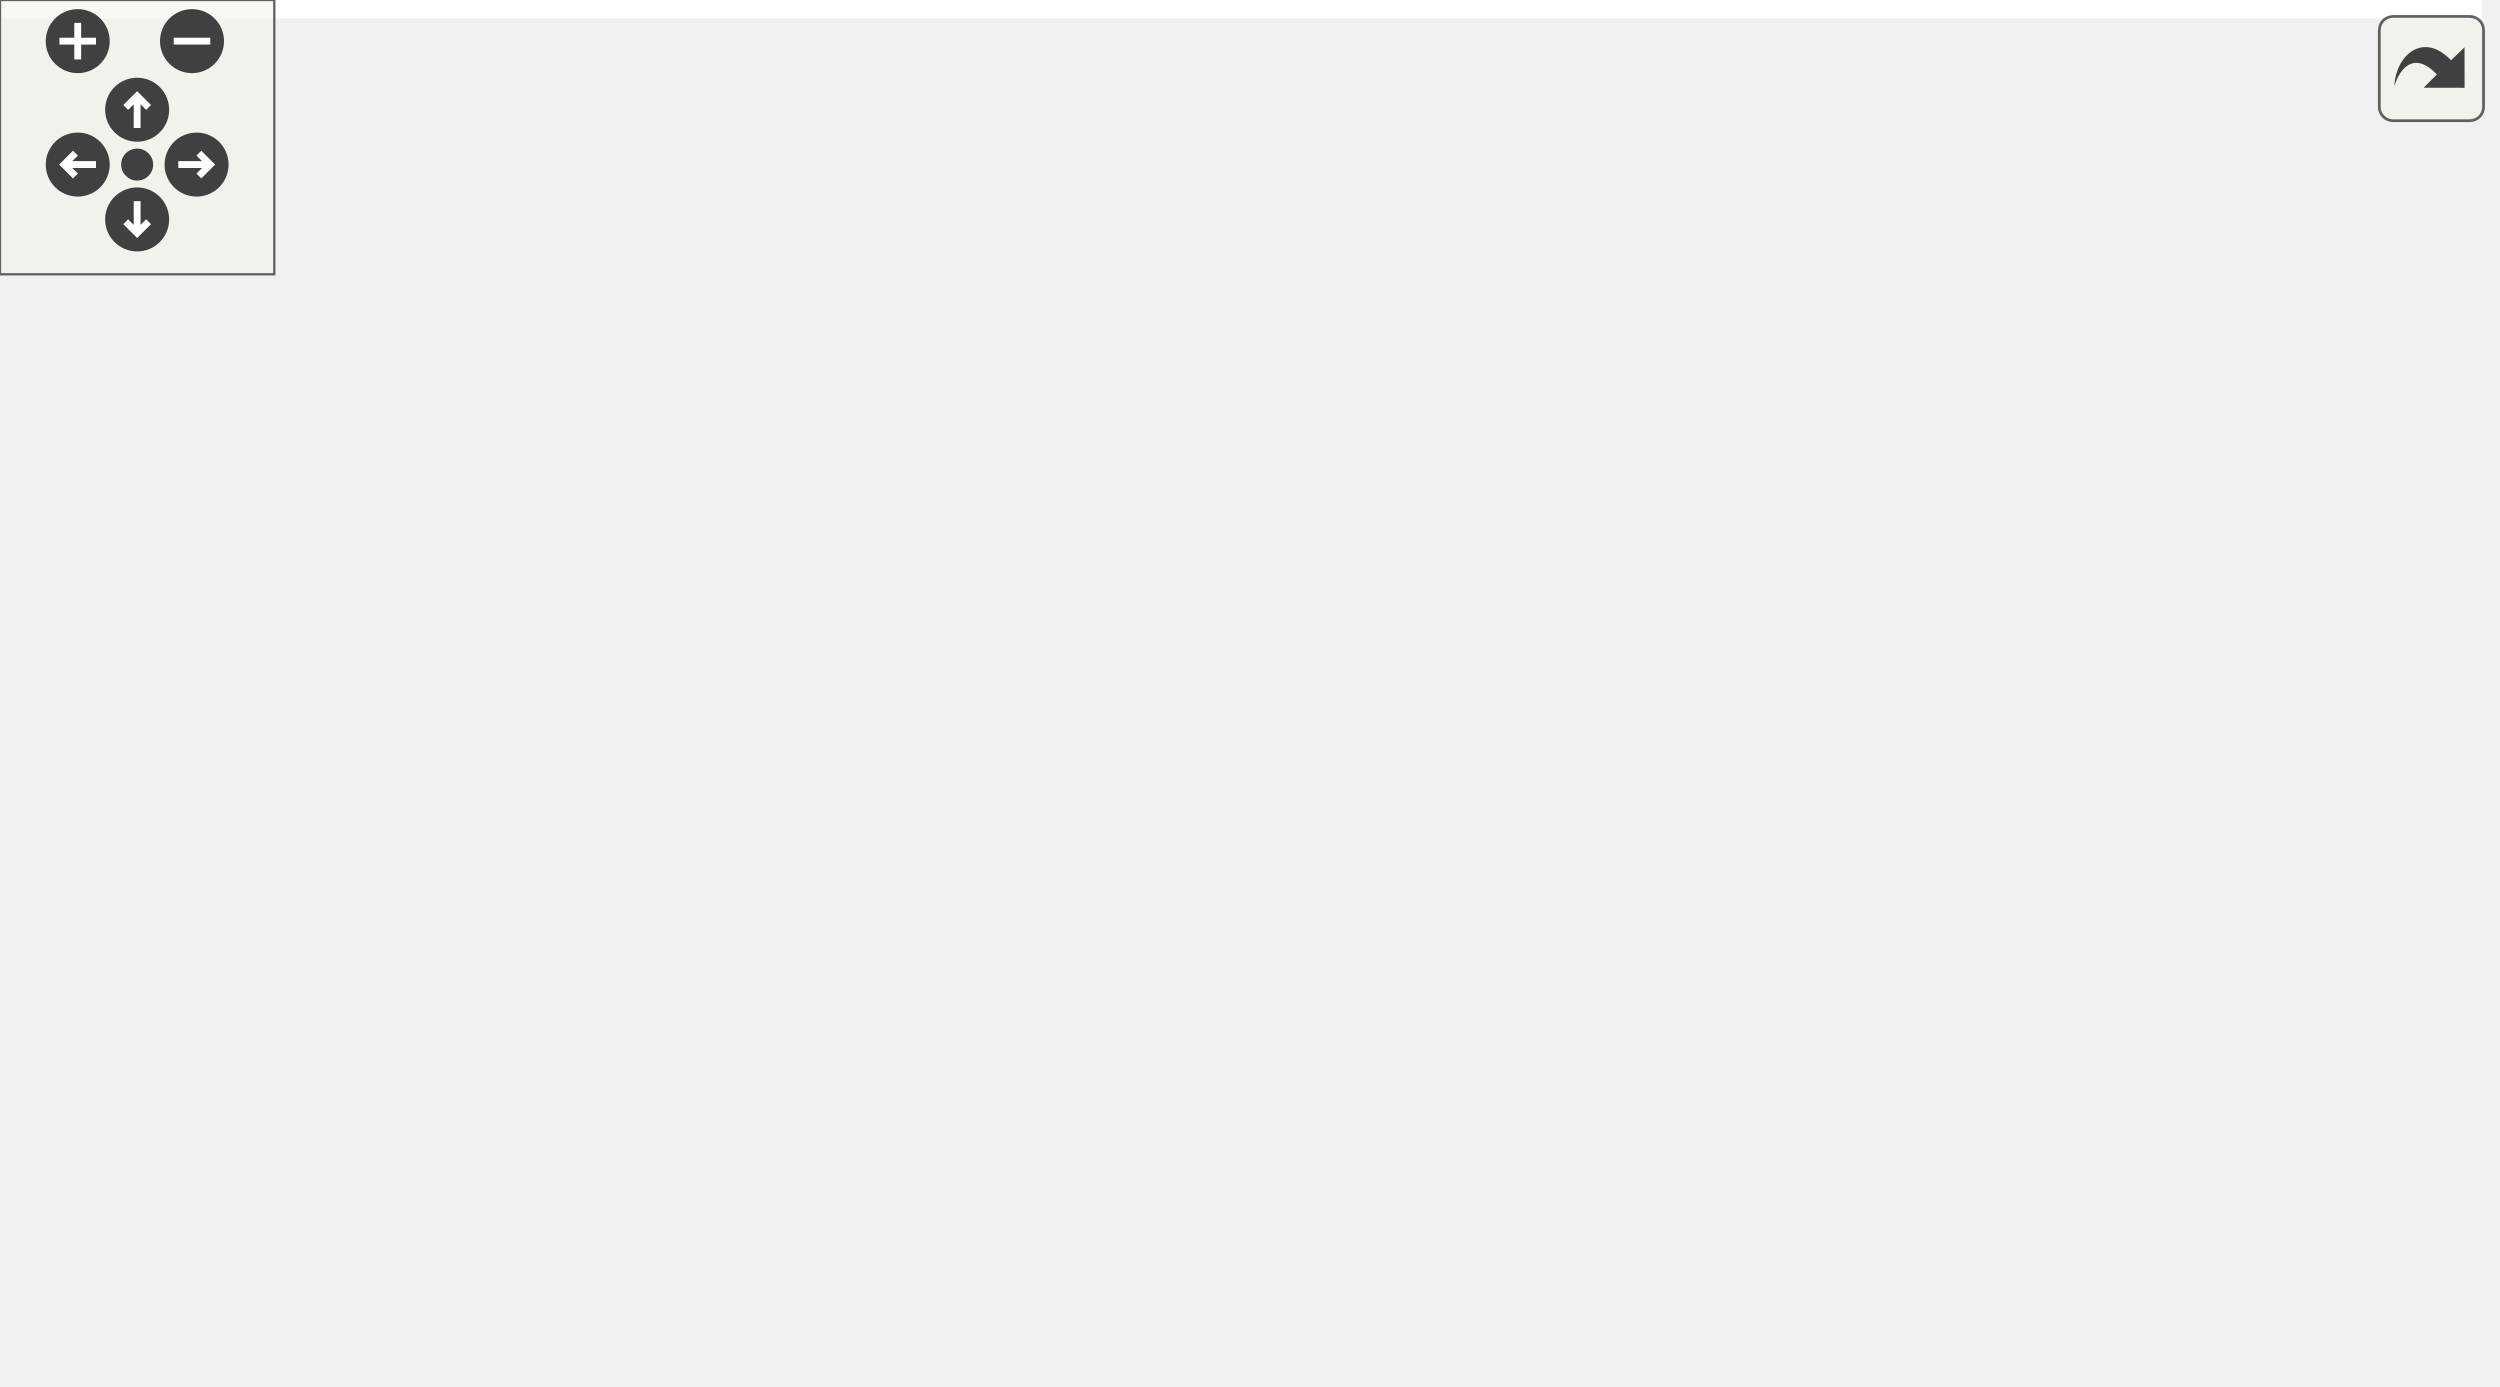
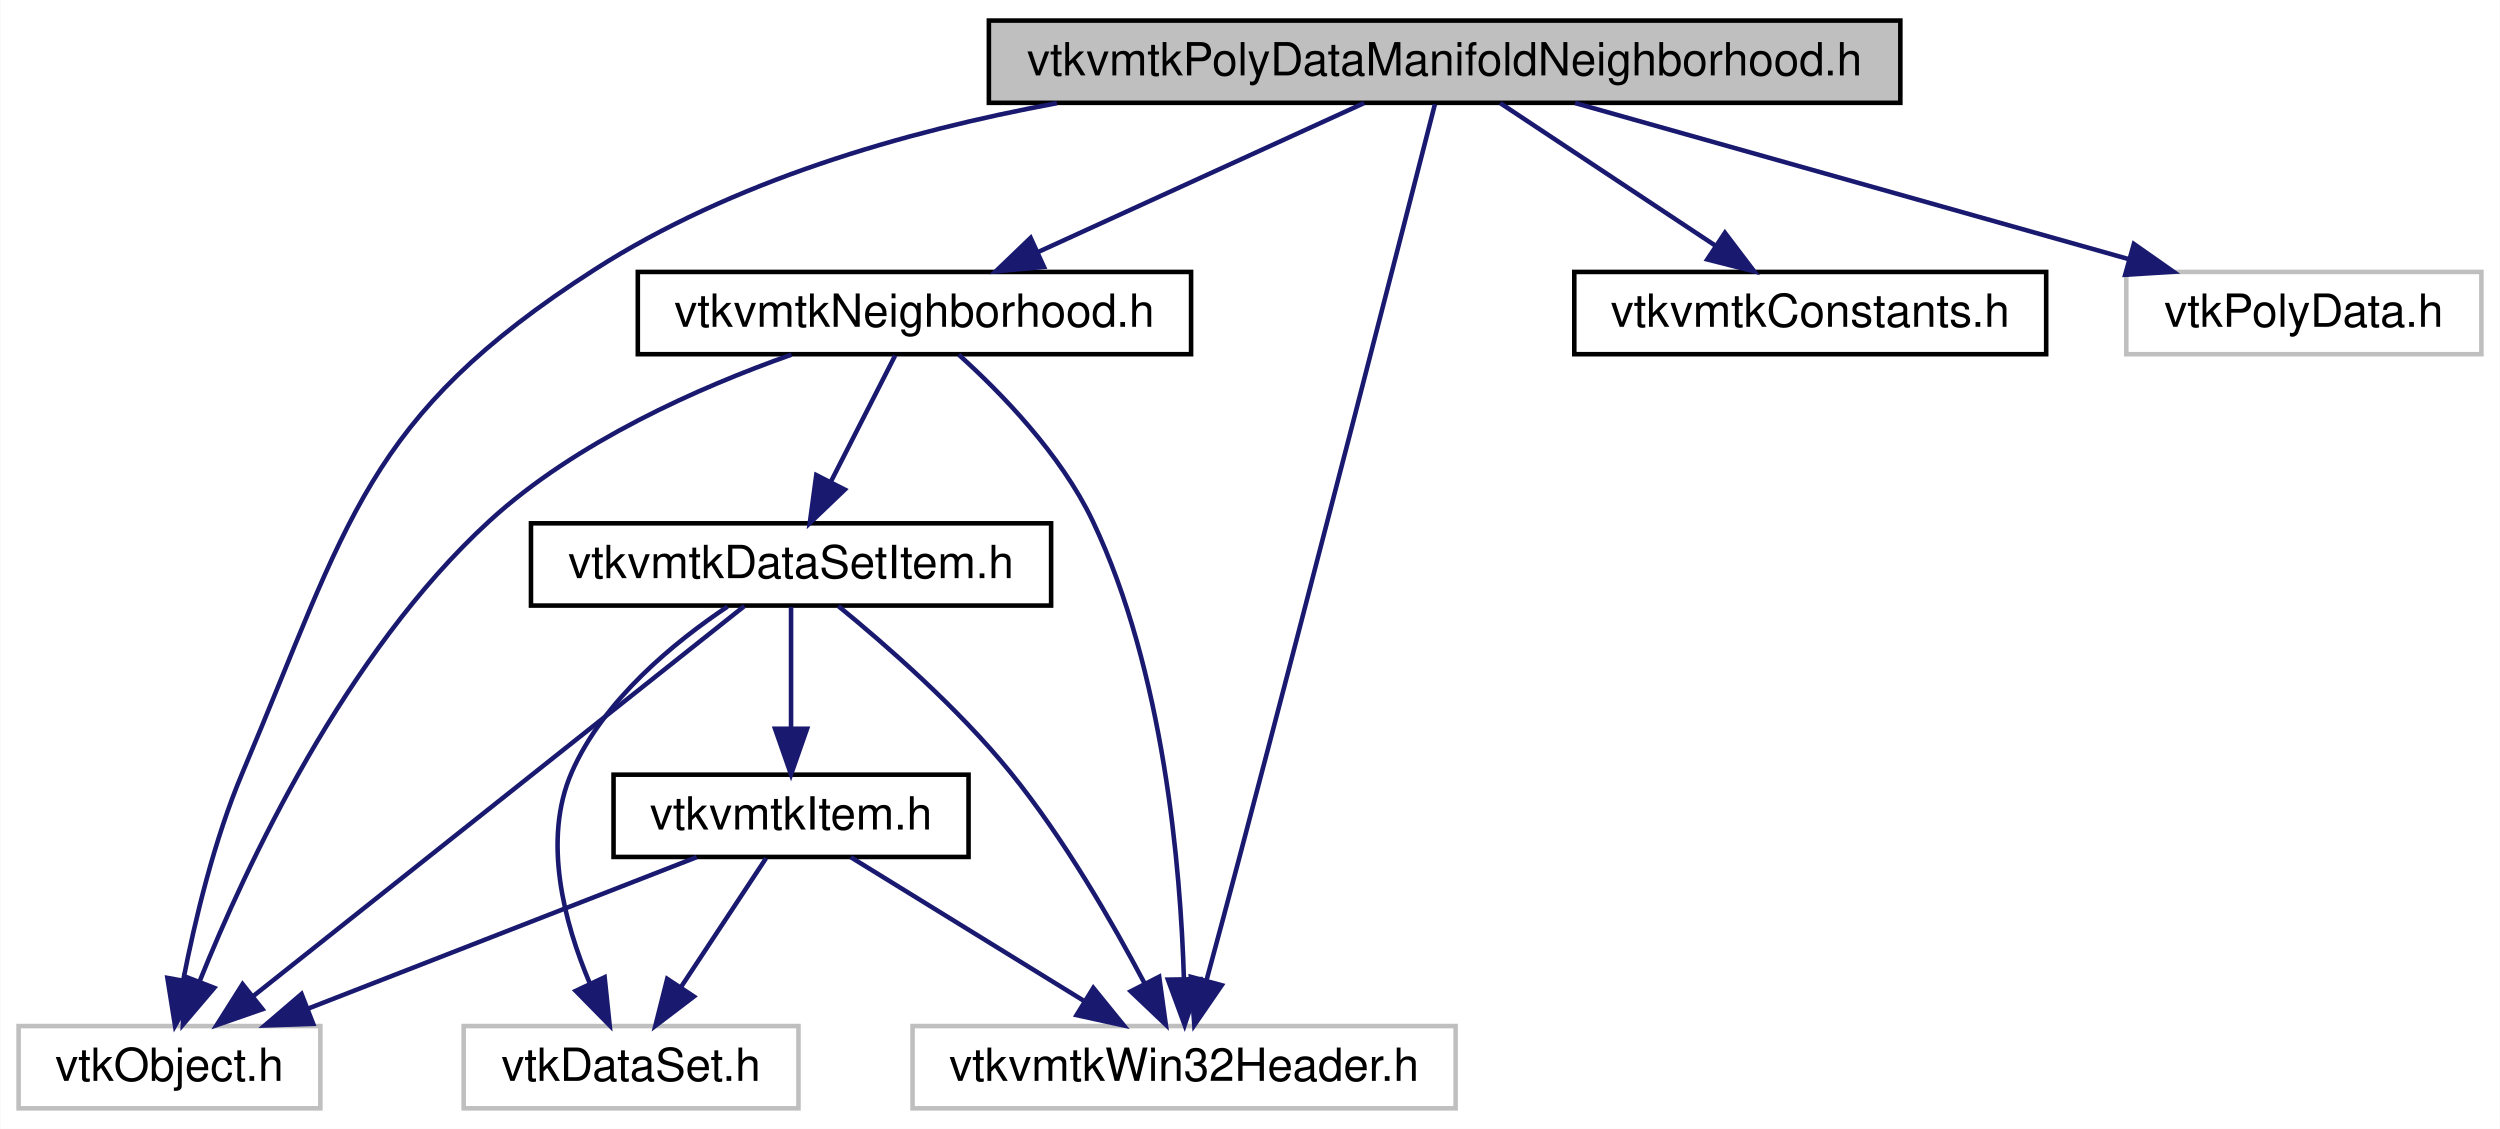
- <svg xmlns="http://www.w3.org/2000/svg" xmlns:xlink="http://www.w3.org/1999/xlink" id="main" version="1.1" xml:space="preserve">
-   <style type="text/css">
- .edge:hover path { stroke: red; }
- .edge:hover polygon { stroke: red; fill: red; }
- </style>
-   <defs>
-     <circle id="rim" cx="0" cy="0" r="7" />
-     <circle id="rim2" cx="0" cy="0" r="3.5" />
-     <g id="zoomPlus">
-       <use xlink:href="#rim" fill="#404040">
-         <set attributeName="fill" to="#808080" begin="zoomplus.mouseover" end="zoomplus.mouseout" />
-       </use>
-       <path d="M-4,0h8M0,-4v8" fill="none" stroke="white" stroke-width="1.5" pointer-events="none" />
+ <svg xmlns="http://www.w3.org/2000/svg" xmlns:xlink="http://www.w3.org/1999/xlink" width="547pt" height="247pt" viewBox="0.00 0.00 546.86 247.00">
+   <g id="graph0" class="graph" transform="scale(1 1) rotate(0) translate(4 243)">
+     <polygon fill="white" stroke="none" points="-4,4 -4,-243 542.857,-243 542.857,4 -4,4" />
+     <g id="node1" class="node">
+       <polygon fill="#bfbfbf" stroke="black" points="212.296,-220.5 212.296,-238.5 411.724,-238.5 411.724,-220.5 212.296,-220.5" />
+       <text text-anchor="middle" x="312.01" y="-226.5" font-family="Helvetica,sans-Serif" font-size="10.00">vtkvmtkPolyDataManifoldNeighborhood.h</text>
    </g>
-     <g id="zoomMin">
-       <use xlink:href="#rim" fill="#404040">
-         <set attributeName="fill" to="#808080" begin="zoomminus.mouseover" end="zoomminus.mouseout" />
-       </use>
-       <path d="M-4,0h8" fill="none" stroke="white" stroke-width="1.5" pointer-events="none" />
+     <g id="node2" class="node">
+       <polygon fill="white" stroke="#bfbfbf" points="0,-0.5 0,-18.5 66.019,-18.5 66.019,-0.5 0,-0.5" />
+       <text text-anchor="middle" x="33.01" y="-6.5" font-family="Helvetica,sans-Serif" font-size="10.00">vtkObject.h</text>
    </g>
-     <g id="dirArrow">
-       <path fill="none" stroke="white" stroke-width="1.5" d="M0,-3.0v7 M-2.5,-0.5L0,-3.0L2.5,-0.5" />
+     <g id="edge1" class="edge">
+       <path fill="none" stroke="midnightblue" d="M227.174,-220.426C193.648,-214.229 156.04,-203.292 126.01,-184 75.802,-151.745 72.263,-128.96 49.01,-74 42.774,-59.261 38.558,-41.532 36.026,-28.557" />
+       <polygon fill="midnightblue" stroke="midnightblue" points="39.445,-27.794 34.227,-18.573 32.556,-29.036 39.445,-27.794" />
    </g>
-     <g id="resetDef">
-       <use xlink:href="#rim2" fill="#404040">
-         <set attributeName="fill" to="#808080" begin="reset.mouseover" end="reset.mouseout" />
-       </use>
-     </g>
-   </defs>
-   <svg id="graph" class="graph">
-     <g id="viewport">
-       <polygon fill="white" stroke="none" points="-4,4 -4,-243 542.857,-243 542.857,4 -4,4" />
-       <g id="node1" class="node">
-         <polygon fill="#bfbfbf" stroke="black" points="212.296,-220.5 212.296,-238.5 411.724,-238.5 411.724,-220.5 212.296,-220.5" />
-         <text text-anchor="middle" x="312.01" y="-226.5" font-family="Helvetica,sans-Serif" font-size="10.00">vtkvmtkPolyDataManifoldNeighborhood.h</text>
-       </g>
-       <g id="node2" class="node">
-         <polygon fill="white" stroke="#bfbfbf" points="0,-0.5 0,-18.5 66.019,-18.5 66.019,-0.5 0,-0.5" />
-         <text text-anchor="middle" x="33.01" y="-6.5" font-family="Helvetica,sans-Serif" font-size="10.00">vtkObject.h</text>
-       </g>
-       <g id="edge1" class="edge">
-         <path fill="none" stroke="midnightblue" d="M227.174,-220.426C193.648,-214.229 156.04,-203.292 126.01,-184 75.802,-151.745 72.263,-128.96 49.01,-74 42.774,-59.261 38.558,-41.532 36.026,-28.557" />
-         <polygon fill="midnightblue" stroke="midnightblue" points="39.445,-27.794 34.227,-18.573 32.556,-29.036 39.445,-27.794" />
-       </g>
-       <g id="node3" class="node">
-         <g id="a_node3">
-           <a xlink:href="vtkvmtkConstants_8h.html" target="_top" xlink:title="vtkvmtkConstants.h">
-             <polygon fill="white" stroke="black" points="340.384,-165.5 340.384,-183.5 443.635,-183.5 443.635,-165.5 340.384,-165.5" />
-             <text text-anchor="middle" x="392.01" y="-171.5" font-family="Helvetica,sans-Serif" font-size="10.00">vtkvmtkConstants.h</text>
-           </a>
-         </g>
-       </g>
-       <g id="edge2" class="edge">
-         <path fill="none" stroke="midnightblue" d="M324.16,-220.45C336.612,-212.201 356.212,-199.216 371.151,-189.319" />
-         <polygon fill="midnightblue" stroke="midnightblue" points="373.342,-192.066 379.745,-183.625 369.476,-186.231 373.342,-192.066" />
-       </g>
-       <g id="node4" class="node">
-         <g id="a_node4">
-           <a xlink:href="vtkvmtkNeighborhood_8h.html" target="_top" xlink:title="vtkvmtkNeighborhood.h">
-             <polygon fill="white" stroke="black" points="135.483,-165.5 135.483,-183.5 256.537,-183.5 256.537,-165.5 135.483,-165.5" />
-             <text text-anchor="middle" x="196.01" y="-171.5" font-family="Helvetica,sans-Serif" font-size="10.00">vtkvmtkNeighborhood.h</text>
-           </a>
-         </g>
-       </g>
-       <g id="edge3" class="edge">
-         <path fill="none" stroke="midnightblue" d="M294.392,-220.45C275.4,-211.773 244.939,-197.856 222.94,-187.804" />
-         <polygon fill="midnightblue" stroke="midnightblue" points="224.344,-184.598 213.793,-183.625 221.435,-190.965 224.344,-184.598" />
-       </g>
-       <g id="node8" class="node">
-         <polygon fill="white" stroke="#bfbfbf" points="195.599,-0.5 195.599,-18.5 314.421,-18.5 314.421,-0.5 195.599,-0.5" />
-         <text text-anchor="middle" x="255.01" y="-6.5" font-family="Helvetica,sans-Serif" font-size="10.00">vtkvmtkWin32Header.h</text>
-       </g>
-       <g id="edge15" class="edge">
-         <path fill="none" stroke="midnightblue" d="M309.884,-220.186C303.483,-195.181 283.8,-118.476 267.01,-55 264.703,-46.278 262.1,-36.607 259.91,-28.515" />
-         <polygon fill="midnightblue" stroke="midnightblue" points="263.242,-27.43 257.245,-18.695 256.486,-29.263 263.242,-27.43" />
-       </g>
-       <g id="node9" class="node">
-         <polygon fill="white" stroke="#bfbfbf" points="461.163,-165.5 461.163,-183.5 538.857,-183.5 538.857,-165.5 461.163,-165.5" />
-         <text text-anchor="middle" x="500.01" y="-171.5" font-family="Helvetica,sans-Serif" font-size="10.00">vtkPolyData.h</text>
-       </g>
-       <g id="edge14" class="edge">
-         <path fill="none" stroke="midnightblue" d="M340.563,-220.45C372.956,-211.318 425.933,-196.383 461.85,-186.258" />
-         <polygon fill="midnightblue" stroke="midnightblue" points="462.821,-189.62 471.497,-183.538 460.922,-182.883 462.821,-189.62" />
-       </g>
-       <g id="edge4" class="edge">
-         <path fill="none" stroke="midnightblue" d="M169.095,-165.399C149.063,-158.316 122.013,-146.413 103.01,-129 71.41,-100.044 49.726,-53.488 39.576,-28.212" />
-         <polygon fill="midnightblue" stroke="midnightblue" points="42.807,-26.861 35.937,-18.795 36.278,-29.384 42.807,-26.861" />
-       </g>
-       <g id="node5" class="node">
-         <g id="a_node5">
-           <a xlink:href="vtkvmtkDataSetItem_8h.html" target="_top" xlink:title="vtkvmtkDataSetItem.h">
-             <polygon fill="white" stroke="black" points="112.106,-110.5 112.106,-128.5 225.914,-128.5 225.914,-110.5 112.106,-110.5" />
-             <text text-anchor="middle" x="169.01" y="-116.5" font-family="Helvetica,sans-Serif" font-size="10.00">vtkvmtkDataSetItem.h</text>
-           </a>
-         </g>
-       </g>
-       <g id="edge5" class="edge">
-         <path fill="none" stroke="midnightblue" d="M191.791,-165.219C188.044,-157.864 182.449,-146.88 177.741,-137.639" />
-         <polygon fill="midnightblue" stroke="midnightblue" points="180.768,-135.871 173.11,-128.55 174.531,-139.049 180.768,-135.871" />
-       </g>
-       <g id="edge13" class="edge">
-         <path fill="none" stroke="midnightblue" d="M205.718,-165.375C214.822,-157.176 228.046,-143.661 235.01,-129 250.625,-96.122 254.246,-53.025 254.968,-28.904" />
-         <polygon fill="midnightblue" stroke="midnightblue" points="258.47,-28.769 255.13,-18.715 251.471,-28.658 258.47,-28.769" />
-       </g>
-       <g id="edge6" class="edge">
-         <path fill="none" stroke="midnightblue" d="M158.788,-110.382C135.947,-92.244 80.499,-48.212 51.452,-25.145" />
-         <polygon fill="midnightblue" stroke="midnightblue" points="53.358,-22.19 43.35,-18.712 49.005,-27.672 53.358,-22.19" />
-       </g>
-       <g id="node6" class="node">
-         <g id="a_node6">
-           <a xlink:href="vtkvmtkItem_8h.html" target="_top" xlink:title="vtkvmtkItem.h">
-             <polygon fill="white" stroke="black" points="130.172,-55.5 130.172,-73.5 207.847,-73.5 207.847,-55.5 130.172,-55.5" />
-             <text text-anchor="middle" x="169.01" y="-61.5" font-family="Helvetica,sans-Serif" font-size="10.00">vtkvmtkItem.h</text>
-           </a>
-         </g>
-       </g>
-       <g id="edge7" class="edge">
-         <path fill="none" stroke="midnightblue" d="M169.01,-110.219C169.01,-103.177 169.01,-92.808 169.01,-83.828" />
-         <polygon fill="midnightblue" stroke="midnightblue" points="172.51,-83.549 169.01,-73.55 165.51,-83.55 172.51,-83.549" />
-       </g>
-       <g id="node7" class="node">
-         <polygon fill="white" stroke="#bfbfbf" points="97.384,-0.5 97.384,-18.5 170.635,-18.5 170.635,-0.5 97.384,-0.5" />
-         <text text-anchor="middle" x="134.01" y="-6.5" font-family="Helvetica,sans-Serif" font-size="10.00">vtkDataSet.h</text>
-       </g>
-       <g id="edge11" class="edge">
-         <path fill="none" stroke="midnightblue" d="M155.102,-110.272C143.546,-102.55 127.92,-89.83 121.01,-74 114.544,-59.189 119.424,-41.013 124.954,-27.907" />
-         <polygon fill="midnightblue" stroke="midnightblue" points="128.223,-29.182 129.325,-18.645 121.892,-26.195 128.223,-29.182" />
-       </g>
-       <g id="edge12" class="edge">
-         <path fill="none" stroke="midnightblue" d="M179.367,-110.378C189.672,-101.975 205.56,-88.123 217.01,-74 228.744,-59.526 239.379,-41.071 246.394,-27.792" />
-         <polygon fill="midnightblue" stroke="midnightblue" points="249.558,-29.292 251.011,-18.797 243.331,-26.095 249.558,-29.292" />
-       </g>
-       <g id="edge8" class="edge">
-         <path fill="none" stroke="midnightblue" d="M148.354,-55.45C125.688,-46.617 89.09,-32.355 63.204,-22.267" />
-         <polygon fill="midnightblue" stroke="midnightblue" points="64.448,-18.995 53.86,-18.625 61.906,-25.518 64.448,-18.995" />
-       </g>
-       <g id="edge9" class="edge">
-         <path fill="none" stroke="midnightblue" d="M163.541,-55.219C158.581,-47.707 151.121,-36.411 144.94,-27.052" />
-         <polygon fill="midnightblue" stroke="midnightblue" points="147.757,-24.965 139.326,-18.55 141.916,-28.823 147.757,-24.965" />
-       </g>
-       <g id="edge10" class="edge">
-         <path fill="none" stroke="midnightblue" d="M182.071,-55.45C195.584,-47.123 216.926,-33.97 233.04,-24.039" />
-         <polygon fill="midnightblue" stroke="midnightblue" points="235.148,-26.852 241.825,-18.625 231.476,-20.892 235.148,-26.852" />
+     <g id="node3" class="node">
+       <g id="a_node3">
+         <a xlink:href="vtkvmtkConstants_8h.html" target="_top" xlink:title="vtkvmtkConstants.h">
+           <polygon fill="white" stroke="black" points="340.384,-165.5 340.384,-183.5 443.635,-183.5 443.635,-165.5 340.384,-165.5" />
+           <text text-anchor="middle" x="392.01" y="-171.5" font-family="Helvetica,sans-Serif" font-size="10.00">vtkvmtkConstants.h</text>
+         </a>
      </g>
    </g>
-   </svg>
-   <g id="navigator" transform="translate(0 0)" fill="#404254">
-     <rect fill="#f2f5e9" fill-opacity="0.5" stroke="#606060" stroke-width=".5" x="0" y="0" width="60" height="60" />
-     <use id="zoomplus" xlink:href="#zoomPlus" x="17" y="9" />
-     <use id="zoomminus" xlink:href="#zoomMin" x="42" y="9" />
-     <use id="reset" xlink:href="#resetDef" x="30" y="36" />
-     <g id="arrowUp" xlink:href="#dirArrow" transform="translate(30 24)">
-       <use xlink:href="#rim" fill="#404040">
-         <set attributeName="fill" to="#808080" begin="arrowUp.mouseover" end="arrowUp.mouseout" />
-       </use>
-       <path fill="none" stroke="white" stroke-width="1.5" d="M0,-3.0v7 M-2.5,-0.5L0,-3.0L2.5,-0.5" />
+     <g id="edge2" class="edge">
+       <path fill="none" stroke="midnightblue" d="M324.16,-220.45C336.612,-212.201 356.212,-199.216 371.151,-189.319" />
+       <polygon fill="midnightblue" stroke="midnightblue" points="373.342,-192.066 379.745,-183.625 369.476,-186.231 373.342,-192.066" />
    </g>
-     <g id="arrowRight" xlink:href="#dirArrow" transform="rotate(90) translate(36 -43)">
-       <use xlink:href="#rim" fill="#404040">
-         <set attributeName="fill" to="#808080" begin="arrowRight.mouseover" end="arrowRight.mouseout" />
-       </use>
-       <path fill="none" stroke="white" stroke-width="1.5" d="M0,-3.0v7 M-2.5,-0.5L0,-3.0L2.5,-0.5" />
+     <g id="node4" class="node">
+       <g id="a_node4">
+         <a xlink:href="vtkvmtkNeighborhood_8h.html" target="_top" xlink:title="vtkvmtkNeighborhood.h">
+           <polygon fill="white" stroke="black" points="135.483,-165.5 135.483,-183.5 256.537,-183.5 256.537,-165.5 135.483,-165.5" />
+           <text text-anchor="middle" x="196.01" y="-171.5" font-family="Helvetica,sans-Serif" font-size="10.00">vtkvmtkNeighborhood.h</text>
+         </a>
+       </g>
    </g>
-     <g id="arrowDown" xlink:href="#dirArrow" transform="rotate(180) translate(-30 -48)">
-       <use xlink:href="#rim" fill="#404040">
-         <set attributeName="fill" to="#808080" begin="arrowDown.mouseover" end="arrowDown.mouseout" />
-       </use>
-       <path fill="none" stroke="white" stroke-width="1.5" d="M0,-3.0v7 M-2.5,-0.5L0,-3.0L2.5,-0.5" />
+     <g id="edge3" class="edge">
+       <path fill="none" stroke="midnightblue" d="M294.392,-220.45C275.4,-211.773 244.939,-197.856 222.94,-187.804" />
+       <polygon fill="midnightblue" stroke="midnightblue" points="224.344,-184.598 213.793,-183.625 221.435,-190.965 224.344,-184.598" />
    </g>
-     <g id="arrowLeft" xlink:href="#dirArrow" transform="rotate(270) translate(-36 17)">
-       <use xlink:href="#rim" fill="#404040">
-         <set attributeName="fill" to="#808080" begin="arrowLeft.mouseover" end="arrowLeft.mouseout" />
-       </use>
-       <path fill="none" stroke="white" stroke-width="1.5" d="M0,-3.0v7 M-2.5,-0.5L0,-3.0L2.5,-0.5" />
+     <g id="node8" class="node">
+       <polygon fill="white" stroke="#bfbfbf" points="195.599,-0.5 195.599,-18.5 314.421,-18.5 314.421,-0.5 195.599,-0.5" />
+       <text text-anchor="middle" x="255.01" y="-6.5" font-family="Helvetica,sans-Serif" font-size="10.00">vtkvmtkWin32Header.h</text>
+     </g>
+     <g id="edge15" class="edge">
+       <path fill="none" stroke="midnightblue" d="M309.884,-220.186C303.483,-195.181 283.8,-118.476 267.01,-55 264.703,-46.278 262.1,-36.607 259.91,-28.515" />
+       <polygon fill="midnightblue" stroke="midnightblue" points="263.242,-27.43 257.245,-18.695 256.486,-29.263 263.242,-27.43" />
+     </g>
+     <g id="node9" class="node">
+       <polygon fill="white" stroke="#bfbfbf" points="461.163,-165.5 461.163,-183.5 538.857,-183.5 538.857,-165.5 461.163,-165.5" />
+       <text text-anchor="middle" x="500.01" y="-171.5" font-family="Helvetica,sans-Serif" font-size="10.00">vtkPolyData.h</text>
+     </g>
+     <g id="edge14" class="edge">
+       <path fill="none" stroke="midnightblue" d="M340.563,-220.45C372.956,-211.318 425.933,-196.383 461.85,-186.258" />
+       <polygon fill="midnightblue" stroke="midnightblue" points="462.821,-189.62 471.497,-183.538 460.922,-182.883 462.821,-189.62" />
+     </g>
+     <g id="edge4" class="edge">
+       <path fill="none" stroke="midnightblue" d="M169.095,-165.399C149.063,-158.316 122.013,-146.413 103.01,-129 71.41,-100.044 49.726,-53.488 39.576,-28.212" />
+       <polygon fill="midnightblue" stroke="midnightblue" points="42.807,-26.861 35.937,-18.795 36.278,-29.384 42.807,-26.861" />
+     </g>
+     <g id="node5" class="node">
+       <g id="a_node5">
+         <a xlink:href="vtkvmtkDataSetItem_8h.html" target="_top" xlink:title="vtkvmtkDataSetItem.h">
+           <polygon fill="white" stroke="black" points="112.106,-110.5 112.106,-128.5 225.914,-128.5 225.914,-110.5 112.106,-110.5" />
+           <text text-anchor="middle" x="169.01" y="-116.5" font-family="Helvetica,sans-Serif" font-size="10.00">vtkvmtkDataSetItem.h</text>
+         </a>
+       </g>
+     </g>
+     <g id="edge5" class="edge">
+       <path fill="none" stroke="midnightblue" d="M191.791,-165.219C188.044,-157.864 182.449,-146.88 177.741,-137.639" />
+       <polygon fill="midnightblue" stroke="midnightblue" points="180.768,-135.871 173.11,-128.55 174.531,-139.049 180.768,-135.871" />
+     </g>
+     <g id="edge13" class="edge">
+       <path fill="none" stroke="midnightblue" d="M205.718,-165.375C214.822,-157.176 228.046,-143.661 235.01,-129 250.625,-96.122 254.246,-53.025 254.968,-28.904" />
+       <polygon fill="midnightblue" stroke="midnightblue" points="258.47,-28.769 255.13,-18.715 251.471,-28.658 258.47,-28.769" />
+     </g>
+     <g id="edge6" class="edge">
+       <path fill="none" stroke="midnightblue" d="M158.788,-110.382C135.947,-92.244 80.499,-48.212 51.452,-25.145" />
+       <polygon fill="midnightblue" stroke="midnightblue" points="53.358,-22.19 43.35,-18.712 49.005,-27.672 53.358,-22.19" />
+     </g>
+     <g id="node6" class="node">
+       <g id="a_node6">
+         <a xlink:href="vtkvmtkItem_8h.html" target="_top" xlink:title="vtkvmtkItem.h">
+           <polygon fill="white" stroke="black" points="130.172,-55.5 130.172,-73.5 207.847,-73.5 207.847,-55.5 130.172,-55.5" />
+           <text text-anchor="middle" x="169.01" y="-61.5" font-family="Helvetica,sans-Serif" font-size="10.00">vtkvmtkItem.h</text>
+         </a>
+       </g>
+     </g>
+     <g id="edge7" class="edge">
+       <path fill="none" stroke="midnightblue" d="M169.01,-110.219C169.01,-103.177 169.01,-92.808 169.01,-83.828" />
+       <polygon fill="midnightblue" stroke="midnightblue" points="172.51,-83.549 169.01,-73.55 165.51,-83.55 172.51,-83.549" />
+     </g>
+     <g id="node7" class="node">
+       <polygon fill="white" stroke="#bfbfbf" points="97.384,-0.5 97.384,-18.5 170.635,-18.5 170.635,-0.5 97.384,-0.5" />
+       <text text-anchor="middle" x="134.01" y="-6.5" font-family="Helvetica,sans-Serif" font-size="10.00">vtkDataSet.h</text>
+     </g>
+     <g id="edge11" class="edge">
+       <path fill="none" stroke="midnightblue" d="M155.102,-110.272C143.546,-102.55 127.92,-89.83 121.01,-74 114.544,-59.189 119.424,-41.013 124.954,-27.907" />
+       <polygon fill="midnightblue" stroke="midnightblue" points="128.223,-29.182 129.325,-18.645 121.892,-26.195 128.223,-29.182" />
+     </g>
+     <g id="edge12" class="edge">
+       <path fill="none" stroke="midnightblue" d="M179.367,-110.378C189.672,-101.975 205.56,-88.123 217.01,-74 228.744,-59.526 239.379,-41.071 246.394,-27.792" />
+       <polygon fill="midnightblue" stroke="midnightblue" points="249.558,-29.292 251.011,-18.797 243.331,-26.095 249.558,-29.292" />
+     </g>
+     <g id="edge8" class="edge">
+       <path fill="none" stroke="midnightblue" d="M148.354,-55.45C125.688,-46.617 89.09,-32.355 63.204,-22.267" />
+       <polygon fill="midnightblue" stroke="midnightblue" points="64.448,-18.995 53.86,-18.625 61.906,-25.518 64.448,-18.995" />
+     </g>
+     <g id="edge9" class="edge">
+       <path fill="none" stroke="midnightblue" d="M163.541,-55.219C158.581,-47.707 151.121,-36.411 144.94,-27.052" />
+       <polygon fill="midnightblue" stroke="midnightblue" points="147.757,-24.965 139.326,-18.55 141.916,-28.823 147.757,-24.965" />
+     </g>
+     <g id="edge10" class="edge">
+       <path fill="none" stroke="midnightblue" d="M182.071,-55.45C195.584,-47.123 216.926,-33.97 233.04,-24.039" />
+       <polygon fill="midnightblue" stroke="midnightblue" points="235.148,-26.852 241.825,-18.625 231.476,-20.892 235.148,-26.852" />
    </g>
  </g>
-   <svg viewBox="0 0 15 15" width="100%" height="30px" preserveAspectRatio="xMaxYMin meet">
-     <g id="arrow_out" transform="scale(0.3 0.3)">
-       <a xlink:href="vtkvmtkPolyDataManifoldNeighborhood_8h__incl_org.svg" target="_base">
-         <rect id="button" ry="5" rx="5" y="6" x="6" height="38" width="38" fill="#f2f5e9" fill-opacity="0.5" stroke="#606060" stroke-width="1.0" />
-         <path id="arrow" d="M 11.5,31.437 C 11.94,20.098 22.043,11.323 32.159,21.979 L 37.069,17.246 C 37.069,17.246 37.088,32 37.088,32 L 22.16,31.978 C 22.16,31.978 26.998,27.14 26.998,27.14 C 18.529,18.264 13.292,25.23 11.5,31.437 z" style="fill:#404040;" />
-       </a>
-     </g>
-   </svg>
</svg>
